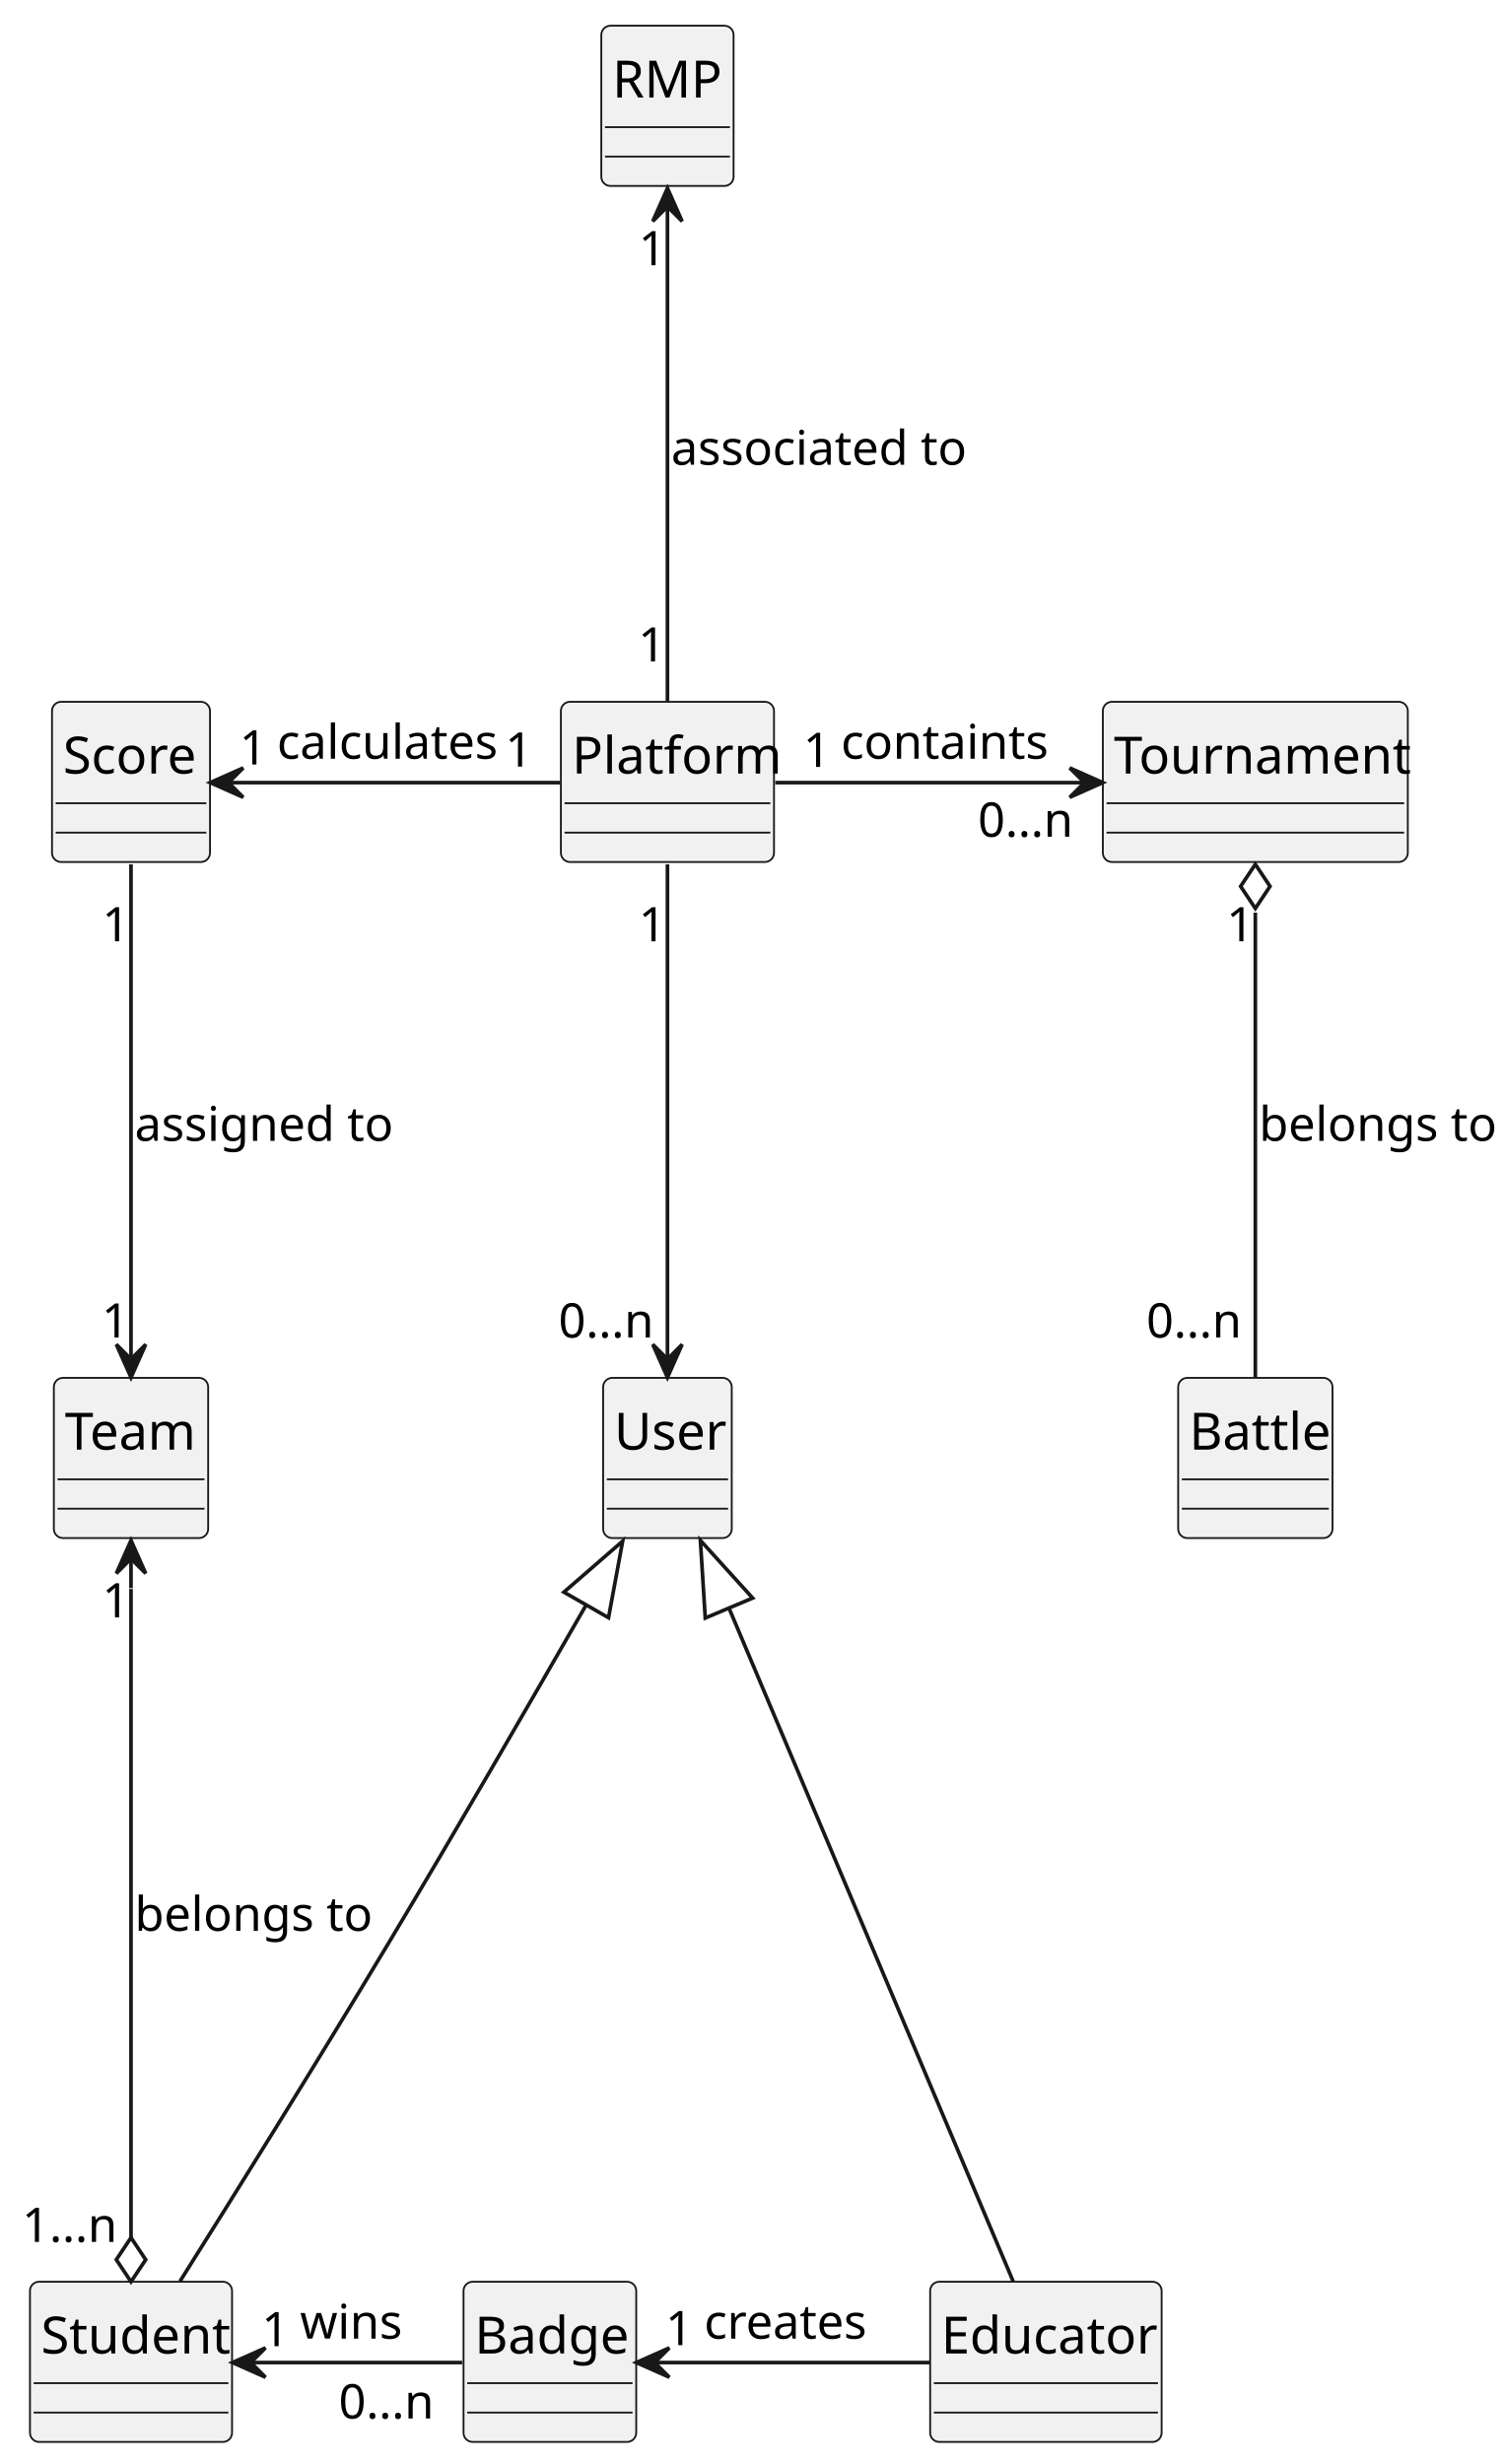
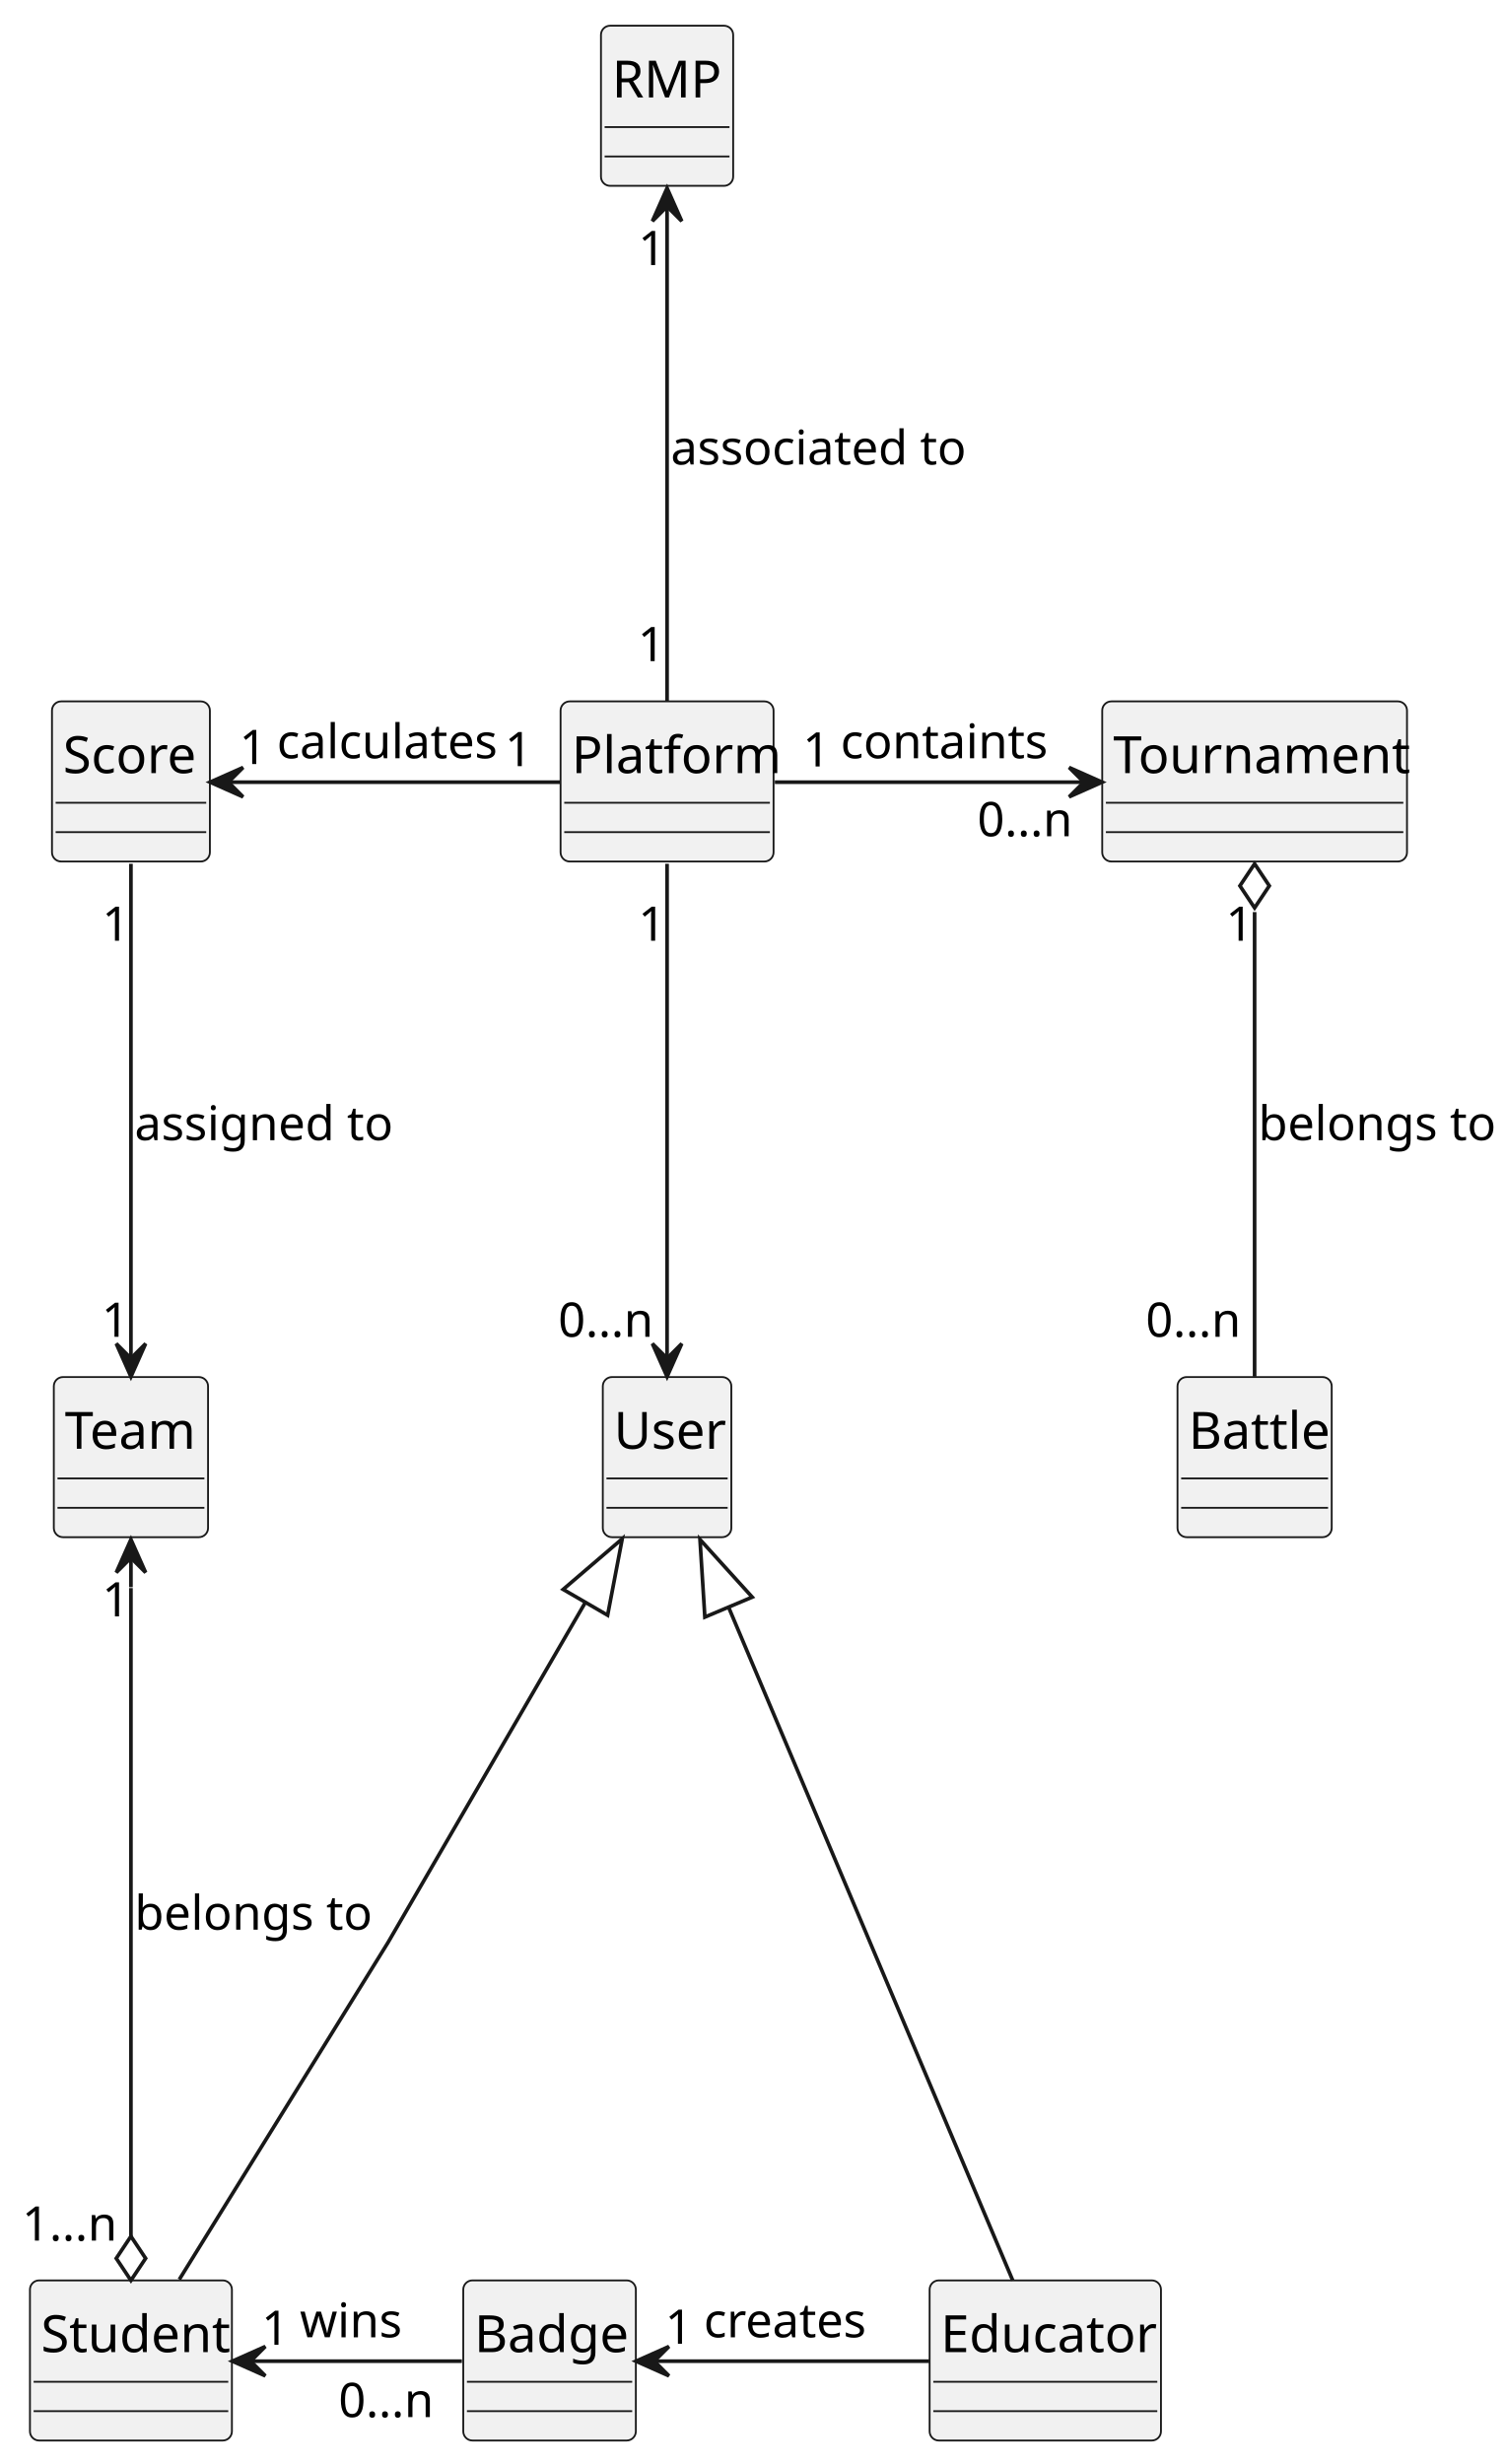
- <svg xmlns="http://www.w3.org/2000/svg" contentStyleType="text/css" height="768.447px" preserveAspectRatio="none" style="width:469px;height:768px;background:#FFFFFF;" version="1.1" viewBox="0 0 469 768" width="469.543px" zoomAndPan="magnify">
+ <svg xmlns="http://www.w3.org/2000/svg" contentStyleType="text/css" height="671px" preserveAspectRatio="none" style="width:410px;height:671px;background:#FFFFFF;" version="1.1" viewBox="0 0 410 671" width="410px" zoomAndPan="magnify">
  <defs />
  <g>
    <g id="elem_RMP">
-       <rect fill="#F1F1F1" height="49.943" id="RMP" rx="2.863" ry="2.863" style="stroke:#181818;stroke-width:0.573;" width="41.228" x="187.424" y="8.017" />
-       <text fill="#000000" font-family="sans-serif" font-size="16.033" lengthAdjust="spacing" textLength="34.357" x="190.859" y="30.387">RMP</text>
-       <line style="stroke:#181818;stroke-width:0.573;" x1="188.569" x2="227.506" y1="39.636" y2="39.636" />
-       <line style="stroke:#181818;stroke-width:0.573;" x1="188.569" x2="227.506" y1="48.797" y2="48.797" />
+       <rect fill="#F1F1F1" height="43.609" id="RMP" rx="2.5" ry="2.5" style="stroke:#181818;stroke-width:0.5;" width="36" x="163.656" y="7" />
+       <text fill="#000000" font-family="sans-serif" font-size="14" lengthAdjust="spacing" textLength="30" x="166.656" y="26.533">RMP</text>
+       <line style="stroke:#181818;stroke-width:0.5;" x1="164.656" x2="198.656" y1="34.609" y2="34.609" />
+       <line style="stroke:#181818;stroke-width:0.5;" x1="164.656" x2="198.656" y1="42.609" y2="42.609" />
    </g>
    <g id="elem_Platform">
-       <rect fill="#F1F1F1" height="49.943" id="Platform" rx="2.863" ry="2.863" style="stroke:#181818;stroke-width:0.573;" width="66.423" x="174.826" y="218.738" />
-       <text fill="#000000" font-family="sans-serif" font-size="16.033" lengthAdjust="spacing" textLength="59.552" x="178.262" y="241.108">Platform</text>
-       <line style="stroke:#181818;stroke-width:0.573;" x1="175.971" x2="240.104" y1="250.357" y2="250.357" />
-       <line style="stroke:#181818;stroke-width:0.573;" x1="175.971" x2="240.104" y1="259.519" y2="259.519" />
+       <rect fill="#F1F1F1" height="43.609" id="Platform" rx="2.5" ry="2.5" style="stroke:#181818;stroke-width:0.5;" width="58" x="152.656" y="191" />
+       <text fill="#000000" font-family="sans-serif" font-size="14" lengthAdjust="spacing" textLength="52" x="155.656" y="210.533">Platform</text>
+       <line style="stroke:#181818;stroke-width:0.5;" x1="153.656" x2="209.656" y1="218.609" y2="218.609" />
+       <line style="stroke:#181818;stroke-width:0.5;" x1="153.656" x2="209.656" y1="226.609" y2="226.609" />
    </g>
    <g id="elem_User">
-       <rect fill="#F1F1F1" height="49.943" id="User" rx="2.863" ry="2.863" style="stroke:#181818;stroke-width:0.573;" width="40.083" x="187.996" y="429.46" />
-       <text fill="#000000" font-family="sans-serif" font-size="16.033" lengthAdjust="spacing" textLength="33.212" x="191.432" y="451.83">User</text>
-       <line style="stroke:#181818;stroke-width:0.573;" x1="189.141" x2="226.934" y1="461.079" y2="461.079" />
-       <line style="stroke:#181818;stroke-width:0.573;" x1="189.141" x2="226.934" y1="470.241" y2="470.241" />
+       <rect fill="#F1F1F1" height="43.609" id="User" rx="2.5" ry="2.5" style="stroke:#181818;stroke-width:0.5;" width="35" x="164.156" y="375" />
+       <text fill="#000000" font-family="sans-serif" font-size="14" lengthAdjust="spacing" textLength="29" x="167.156" y="394.533">User</text>
+       <line style="stroke:#181818;stroke-width:0.5;" x1="165.156" x2="198.156" y1="402.609" y2="402.609" />
+       <line style="stroke:#181818;stroke-width:0.5;" x1="165.156" x2="198.156" y1="410.609" y2="410.609" />
    </g>
    <g id="elem_Tournament">
-       <rect fill="#F1F1F1" height="49.943" id="Tournament" rx="2.863" ry="2.863" style="stroke:#181818;stroke-width:0.573;" width="95.054" x="343.747" y="218.738" />
-       <text fill="#000000" font-family="sans-serif" font-size="16.033" lengthAdjust="spacing" textLength="88.183" x="347.183" y="241.108">Tournament</text>
-       <line style="stroke:#181818;stroke-width:0.573;" x1="344.892" x2="437.656" y1="250.357" y2="250.357" />
-       <line style="stroke:#181818;stroke-width:0.573;" x1="344.892" x2="437.656" y1="259.519" y2="259.519" />
+       <rect fill="#F1F1F1" height="43.609" id="Tournament" rx="2.5" ry="2.5" style="stroke:#181818;stroke-width:0.5;" width="83" x="300.156" y="191" />
+       <text fill="#000000" font-family="sans-serif" font-size="14" lengthAdjust="spacing" textLength="77" x="303.156" y="210.533">Tournament</text>
+       <line style="stroke:#181818;stroke-width:0.5;" x1="301.156" x2="382.156" y1="218.609" y2="218.609" />
+       <line style="stroke:#181818;stroke-width:0.5;" x1="301.156" x2="382.156" y1="226.609" y2="226.609" />
    </g>
    <g id="elem_Student">
-       <rect fill="#F1F1F1" height="49.943" id="Student" rx="2.863" ry="2.863" style="stroke:#181818;stroke-width:0.573;" width="62.987" x="9.341" y="711.186" />
-       <text fill="#000000" font-family="sans-serif" font-size="16.033" lengthAdjust="spacing" textLength="56.116" x="12.776" y="733.556">Student</text>
-       <line style="stroke:#181818;stroke-width:0.573;" x1="10.486" x2="71.183" y1="742.805" y2="742.805" />
-       <line style="stroke:#181818;stroke-width:0.573;" x1="10.486" x2="71.183" y1="751.967" y2="751.967" />
+       <rect fill="#F1F1F1" height="43.609" id="Student" rx="2.5" ry="2.5" style="stroke:#181818;stroke-width:0.5;" width="55" x="8.156" y="621" />
+       <text fill="#000000" font-family="sans-serif" font-size="14" lengthAdjust="spacing" textLength="49" x="11.156" y="640.533">Student</text>
+       <line style="stroke:#181818;stroke-width:0.5;" x1="9.156" x2="62.156" y1="648.609" y2="648.609" />
+       <line style="stroke:#181818;stroke-width:0.5;" x1="9.156" x2="62.156" y1="656.609" y2="656.609" />
    </g>
    <g id="elem_Battle">
-       <rect fill="#F1F1F1" height="49.943" id="Battle" rx="2.863" ry="2.863" style="stroke:#181818;stroke-width:0.573;" width="48.099" x="367.224" y="429.46" />
-       <text fill="#000000" font-family="sans-serif" font-size="16.033" lengthAdjust="spacing" textLength="41.228" x="370.66" y="451.83">Battle</text>
-       <line style="stroke:#181818;stroke-width:0.573;" x1="368.369" x2="414.178" y1="461.079" y2="461.079" />
-       <line style="stroke:#181818;stroke-width:0.573;" x1="368.369" x2="414.178" y1="470.241" y2="470.241" />
+       <rect fill="#F1F1F1" height="43.609" id="Battle" rx="2.5" ry="2.5" style="stroke:#181818;stroke-width:0.5;" width="42" x="320.656" y="375" />
+       <text fill="#000000" font-family="sans-serif" font-size="14" lengthAdjust="spacing" textLength="36" x="323.656" y="394.533">Battle</text>
+       <line style="stroke:#181818;stroke-width:0.5;" x1="321.656" x2="361.656" y1="402.609" y2="402.609" />
+       <line style="stroke:#181818;stroke-width:0.5;" x1="321.656" x2="361.656" y1="410.609" y2="410.609" />
    </g>
    <g id="elem_Educator">
-       <rect fill="#F1F1F1" height="49.943" id="Educator" rx="2.863" ry="2.863" style="stroke:#181818;stroke-width:0.573;" width="72.149" x="289.921" y="711.186" />
-       <text fill="#000000" font-family="sans-serif" font-size="16.033" lengthAdjust="spacing" textLength="65.278" x="293.357" y="733.556">Educator</text>
-       <line style="stroke:#181818;stroke-width:0.573;" x1="291.067" x2="360.925" y1="742.805" y2="742.805" />
-       <line style="stroke:#181818;stroke-width:0.573;" x1="291.067" x2="360.925" y1="751.967" y2="751.967" />
+       <rect fill="#F1F1F1" height="43.609" id="Educator" rx="2.5" ry="2.5" style="stroke:#181818;stroke-width:0.5;" width="63" x="253.156" y="621" />
+       <text fill="#000000" font-family="sans-serif" font-size="14" lengthAdjust="spacing" textLength="57" x="256.156" y="640.533">Educator</text>
+       <line style="stroke:#181818;stroke-width:0.5;" x1="254.156" x2="315.156" y1="648.609" y2="648.609" />
+       <line style="stroke:#181818;stroke-width:0.5;" x1="254.156" x2="315.156" y1="656.609" y2="656.609" />
    </g>
    <g id="elem_Badge">
-       <rect fill="#F1F1F1" height="49.943" id="Badge" rx="2.863" ry="2.863" style="stroke:#181818;stroke-width:0.573;" width="53.826" x="144.478" y="711.186" />
-       <text fill="#000000" font-family="sans-serif" font-size="16.033" lengthAdjust="spacing" textLength="46.954" x="147.913" y="733.556">Badge</text>
-       <line style="stroke:#181818;stroke-width:0.573;" x1="145.623" x2="197.158" y1="742.805" y2="742.805" />
-       <line style="stroke:#181818;stroke-width:0.573;" x1="145.623" x2="197.158" y1="751.967" y2="751.967" />
+       <rect fill="#F1F1F1" height="43.609" id="Badge" rx="2.5" ry="2.5" style="stroke:#181818;stroke-width:0.5;" width="47" x="126.156" y="621" />
+       <text fill="#000000" font-family="sans-serif" font-size="14" lengthAdjust="spacing" textLength="41" x="129.156" y="640.533">Badge</text>
+       <line style="stroke:#181818;stroke-width:0.5;" x1="127.156" x2="172.156" y1="648.609" y2="648.609" />
+       <line style="stroke:#181818;stroke-width:0.5;" x1="127.156" x2="172.156" y1="656.609" y2="656.609" />
    </g>
    <g id="elem_Score">
-       <rect fill="#F1F1F1" height="49.943" id="Score" rx="2.863" ry="2.863" style="stroke:#181818;stroke-width:0.573;" width="49.245" x="16.212" y="218.738" />
-       <text fill="#000000" font-family="sans-serif" font-size="16.033" lengthAdjust="spacing" textLength="42.373" x="19.648" y="241.108">Score</text>
-       <line style="stroke:#181818;stroke-width:0.573;" x1="17.357" x2="64.312" y1="250.357" y2="250.357" />
-       <line style="stroke:#181818;stroke-width:0.573;" x1="17.357" x2="64.312" y1="259.519" y2="259.519" />
+       <rect fill="#F1F1F1" height="43.609" id="Score" rx="2.5" ry="2.5" style="stroke:#181818;stroke-width:0.5;" width="43" x="14.156" y="191" />
+       <text fill="#000000" font-family="sans-serif" font-size="14" lengthAdjust="spacing" textLength="37" x="17.156" y="210.533">Score</text>
+       <line style="stroke:#181818;stroke-width:0.5;" x1="15.156" x2="56.156" y1="218.609" y2="218.609" />
+       <line style="stroke:#181818;stroke-width:0.5;" x1="15.156" x2="56.156" y1="226.609" y2="226.609" />
    </g>
    <g id="elem_Team">
-       <rect fill="#F1F1F1" height="49.943" id="Team" rx="2.863" ry="2.863" style="stroke:#181818;stroke-width:0.573;" width="48.099" x="16.785" y="429.46" />
-       <text fill="#000000" font-family="sans-serif" font-size="16.033" lengthAdjust="spacing" textLength="41.228" x="20.22" y="451.83">Team</text>
-       <line style="stroke:#181818;stroke-width:0.573;" x1="17.93" x2="63.739" y1="461.079" y2="461.079" />
-       <line style="stroke:#181818;stroke-width:0.573;" x1="17.93" x2="63.739" y1="470.241" y2="470.241" />
+       <rect fill="#F1F1F1" height="43.609" id="Team" rx="2.5" ry="2.5" style="stroke:#181818;stroke-width:0.5;" width="42" x="14.656" y="375" />
+       <text fill="#000000" font-family="sans-serif" font-size="14" lengthAdjust="spacing" textLength="36" x="17.656" y="394.533">Team</text>
+       <line style="stroke:#181818;stroke-width:0.5;" x1="15.656" x2="55.656" y1="402.609" y2="402.609" />
+       <line style="stroke:#181818;stroke-width:0.5;" x1="15.656" x2="55.656" y1="410.609" y2="410.609" />
    </g>
    <g id="link_RMP_Platform">
-       <path codeLine="31" d="M208.038,64.579 C208.038,106.22 208.038,180.442 208.038,218.624 " fill="none" id="RMP-backto-Platform" style="stroke:#181818;stroke-width:1.145;" />
-       <polygon fill="#181818" points="208.038,58.67,203.457,68.977,208.038,64.396,212.619,68.977,208.038,58.67" style="stroke:#181818;stroke-width:1.145;" />
-       <text fill="#000000" font-family="sans-serif" font-size="14.888" lengthAdjust="spacing" textLength="89.328" x="209.183" y="144.866">associated to</text>
-       <text fill="#000000" font-family="sans-serif" font-size="14.888" lengthAdjust="spacing" textLength="8.017" x="199.044" y="82.667">1</text>
-       <text fill="#000000" font-family="sans-serif" font-size="14.888" lengthAdjust="spacing" textLength="8.017" x="198.894" y="206.18">1</text>
+       <path codeLine="27" d="M181.656,56.39 C181.656,92.75 181.656,157.56 181.656,190.9 " fill="none" id="RMP-backto-Platform" style="stroke:#181818;stroke-width:1.0;" />
+       <polygon fill="#181818" points="181.656,51.23,177.656,60.23,181.656,56.23,185.656,60.23,181.656,51.23" style="stroke:#181818;stroke-width:1.0;" />
+       <text fill="#000000" font-family="sans-serif" font-size="13" lengthAdjust="spacing" textLength="78" x="182.656" y="126.495">associated to</text>
+       <text fill="#000000" font-family="sans-serif" font-size="13" lengthAdjust="spacing" textLength="7" x="173.803" y="72.184">1</text>
+       <text fill="#000000" font-family="sans-serif" font-size="13" lengthAdjust="spacing" textLength="7" x="173.672" y="180.034">1</text>
    </g>
    <g id="link_Platform_Tournament">
-       <path codeLine="33" d="M241.65,243.933 C268.471,243.933 306.584,243.933 337.62,243.933 " fill="none" id="Platform-to-Tournament" style="stroke:#181818;stroke-width:1.145;" />
-       <polygon fill="#181818" points="343.736,243.933,333.429,239.352,338.01,243.933,333.429,248.514,343.736,243.933" style="stroke:#181818;stroke-width:1.145;" />
-       <text fill="#000000" font-family="sans-serif" font-size="14.888" lengthAdjust="spacing" textLength="60.697" x="262.15" y="236.484">containts</text>
-       <text fill="#000000" font-family="sans-serif" font-size="14.888" lengthAdjust="spacing" textLength="8.017" x="250.35" y="239.044">1</text>
-       <text fill="#000000" font-family="sans-serif" font-size="14.888" lengthAdjust="spacing" textLength="29.776" x="304.791" y="260.796">0...n</text>
+       <path codeLine="29" d="M211.006,213 C234.426,213 267.706,213 294.806,213 " fill="none" id="Platform-to-Tournament" style="stroke:#181818;stroke-width:1.0;" />
+       <polygon fill="#181818" points="300.146,213,291.146,209,295.146,213,291.146,217,300.146,213" style="stroke:#181818;stroke-width:1.0;" />
+       <text fill="#000000" font-family="sans-serif" font-size="13" lengthAdjust="spacing" textLength="53" x="228.906" y="206.495">containts</text>
+       <text fill="#000000" font-family="sans-serif" font-size="13" lengthAdjust="spacing" textLength="7" x="218.603" y="208.731">1</text>
+       <text fill="#000000" font-family="sans-serif" font-size="13" lengthAdjust="spacing" textLength="26" x="266.14" y="227.725">0...n</text>
    </g>
    <g id="link_Tournament_Battle">
-       <path codeLine="35" d="M391.274,284.452 C391.274,327.111 391.274,393.821 391.274,429.346 " fill="none" id="Tournament-backto-Battle" style="stroke:#181818;stroke-width:1.145;" />
-       <polygon fill="none" points="391.274,269.392,386.693,276.263,391.274,283.135,395.855,276.263,391.274,269.392" style="stroke:#181818;stroke-width:1.145;" />
-       <text fill="#000000" font-family="sans-serif" font-size="14.888" lengthAdjust="spacing" textLength="68.714" x="392.419" y="355.587">belongs to</text>
-       <text fill="#000000" font-family="sans-serif" font-size="14.888" lengthAdjust="spacing" textLength="8.017" x="382.28" y="293.389">1</text>
-       <text fill="#000000" font-family="sans-serif" font-size="14.888" lengthAdjust="spacing" textLength="29.776" x="357.311" y="416.901">0...n</text>
+       <path codeLine="31" d="M341.656,248.38 C341.656,285.63 341.656,343.88 341.656,374.9 " fill="none" id="Tournament-backto-Battle" style="stroke:#181818;stroke-width:1.0;" />
+       <polygon fill="none" points="341.656,235.23,337.656,241.23,341.656,247.23,345.656,241.23,341.656,235.23" style="stroke:#181818;stroke-width:1.0;" />
+       <text fill="#000000" font-family="sans-serif" font-size="13" lengthAdjust="spacing" textLength="60" x="342.656" y="310.495">belongs to</text>
+       <text fill="#000000" font-family="sans-serif" font-size="13" lengthAdjust="spacing" textLength="7" x="333.803" y="256.184">1</text>
+       <text fill="#000000" font-family="sans-serif" font-size="13" lengthAdjust="spacing" textLength="26" x="312" y="364.034">0...n</text>
    </g>
    <g id="link_Platform_User">
-       <path codeLine="37" d="M208.038,269.392 C208.038,307.677 208.038,381.899 208.038,423.459 " fill="none" id="Platform-to-User" style="stroke:#181818;stroke-width:1.145;" />
-       <polygon fill="#181818" points="208.038,429.346,212.619,419.039,208.038,423.62,203.457,419.039,208.038,429.346" style="stroke:#181818;stroke-width:1.145;" />
-       <text fill="#000000" font-family="sans-serif" font-size="14.888" lengthAdjust="spacing" textLength="8.017" x="199.044" y="293.389">1</text>
-       <text fill="#000000" font-family="sans-serif" font-size="14.888" lengthAdjust="spacing" textLength="29.776" x="174.075" y="416.901">0...n</text>
+       <path codeLine="33" d="M181.656,235.23 C181.656,268.66 181.656,333.47 181.656,369.76 " fill="none" id="Platform-to-User" style="stroke:#181818;stroke-width:1.0;" />
+       <polygon fill="#181818" points="181.656,374.9,185.656,365.9,181.656,369.9,177.656,365.9,181.656,374.9" style="stroke:#181818;stroke-width:1.0;" />
+       <text fill="#000000" font-family="sans-serif" font-size="13" lengthAdjust="spacing" textLength="7" x="173.803" y="256.184">1</text>
+       <text fill="#000000" font-family="sans-serif" font-size="13" lengthAdjust="spacing" textLength="26" x="152" y="364.034">0...n</text>
    </g>
    <g id="link_User_Student">
-       <path codeLine="39" d="M182.522,500.556 C165.355,530.481 142.084,570.667 121,605.825 C98.852,642.77 72.408,685.132 56.112,711.037 " fill="none" id="User-backto-Student" style="stroke:#181818;stroke-width:1.145;" />
-       <polygon fill="none" points="175.754,496.25,194.077,480.354,189.668,504.221,175.754,496.25" style="stroke:#181818;stroke-width:1.145;" />
+       <path codeLine="35" d="M159.326,436.5 C136.896,475.15 105.656,529 105.656,529 C105.656,529 69.096,588.01 48.826,620.75 " fill="none" id="User-backto-Student" style="stroke:#181818;stroke-width:1.0;" />
+       <polygon fill="none" points="153.356,432.83,169.446,419.05,165.466,439.86,153.356,432.83" style="stroke:#181818;stroke-width:1.0;" />
    </g>
    <g id="link_User_Educator">
-       <path codeLine="41" d="M227.323,501.483 C252.644,561.471 296.186,664.621 315.838,711.186 " fill="none" id="User-backto-Educator" style="stroke:#181818;stroke-width:1.145;" />
-       <polygon fill="none" points="219.822,504.324,218.299,480.113,234.595,498.094,219.822,504.324" style="stroke:#181818;stroke-width:1.145;" />
+       <path codeLine="37" d="M198.496,437.89 C220.606,490.27 258.626,580.34 275.786,621 " fill="none" id="User-backto-Educator" style="stroke:#181818;stroke-width:1.0;" />
+       <polygon fill="none" points="191.946,440.37,190.616,419.23,204.846,434.93,191.946,440.37" style="stroke:#181818;stroke-width:1.0;" />
    </g>
    <g id="link_Student_Badge">
-       <path codeLine="43" d="M78.226,736.381 C99.218,736.381 124.963,736.381 144.054,736.381 " fill="none" id="Student-backto-Badge" style="stroke:#181818;stroke-width:1.145;" />
-       <polygon fill="#181818" points="72.443,736.381,82.75,740.962,78.169,736.381,82.75,731.8,72.443,736.381" style="stroke:#181818;stroke-width:1.145;" />
-       <text fill="#000000" font-family="sans-serif" font-size="14.888" lengthAdjust="spacing" textLength="29.776" x="93.515" y="728.931">wins</text>
-       <text fill="#000000" font-family="sans-serif" font-size="14.888" lengthAdjust="spacing" textLength="8.017" x="81.57" y="731.274">1</text>
-       <text fill="#000000" font-family="sans-serif" font-size="14.888" lengthAdjust="spacing" textLength="29.776" x="105.569" y="753.813">0...n</text>
+       <path codeLine="39" d="M68.306,643 C86.636,643 109.116,643 125.786,643 " fill="none" id="Student-backto-Badge" style="stroke:#181818;stroke-width:1.0;" />
+       <polygon fill="#181818" points="63.256,643,72.256,647,68.256,643,72.256,639,63.256,643" style="stroke:#181818;stroke-width:1.0;" />
+       <text fill="#000000" font-family="sans-serif" font-size="13" lengthAdjust="spacing" textLength="26" x="81.656" y="636.495">wins</text>
+       <text fill="#000000" font-family="sans-serif" font-size="13" lengthAdjust="spacing" textLength="7" x="71.226" y="638.54">1</text>
+       <text fill="#000000" font-family="sans-serif" font-size="13" lengthAdjust="spacing" textLength="26" x="92.182" y="658.222">0...n</text>
    </g>
    <g id="link_Badge_Educator">
-       <path codeLine="45" d="M204.167,736.381 C229.282,736.381 263.89,736.381 289.818,736.381 " fill="none" id="Badge-backto-Educator" style="stroke:#181818;stroke-width:1.145;" />
-       <polygon fill="#181818" points="198.326,736.381,208.633,740.962,204.052,736.381,208.633,731.8,198.326,736.381" style="stroke:#181818;stroke-width:1.145;" />
-       <text fill="#000000" font-family="sans-serif" font-size="14.888" lengthAdjust="spacing" textLength="49.245" x="219.49" y="728.931">creates</text>
-       <text fill="#000000" font-family="sans-serif" font-size="14.888" lengthAdjust="spacing" textLength="8.017" x="207.416" y="730.946">1</text>
+       <path codeLine="41" d="M178.276,643 C200.206,643 230.426,643 253.066,643 " fill="none" id="Badge-backto-Educator" style="stroke:#181818;stroke-width:1.0;" />
+       <polygon fill="#181818" points="173.176,643,182.176,647,178.176,643,182.176,639,173.176,643" style="stroke:#181818;stroke-width:1.0;" />
+       <text fill="#000000" font-family="sans-serif" font-size="13" lengthAdjust="spacing" textLength="43" x="191.656" y="636.495">creates</text>
+       <text fill="#000000" font-family="sans-serif" font-size="13" lengthAdjust="spacing" textLength="7" x="181.113" y="638.254">1</text>
    </g>
    <g id="link_Score_Team">
-       <path codeLine="47" d="M40.834,269.392 C40.834,307.677 40.834,381.899 40.834,423.459 " fill="none" id="Score-to-Team" style="stroke:#181818;stroke-width:1.145;" />
-       <polygon fill="#181818" points="40.834,429.346,45.415,419.039,40.834,423.62,36.254,419.039,40.834,429.346" style="stroke:#181818;stroke-width:1.145;" />
-       <text fill="#000000" font-family="sans-serif" font-size="14.888" lengthAdjust="spacing" textLength="76.73" x="41.98" y="355.587">assigned to</text>
-       <text fill="#000000" font-family="sans-serif" font-size="14.888" lengthAdjust="spacing" textLength="8.017" x="31.841" y="293.389">1</text>
-       <text fill="#000000" font-family="sans-serif" font-size="14.888" lengthAdjust="spacing" textLength="8.017" x="31.691" y="416.901">1</text>
+       <path codeLine="43" d="M35.656,235.23 C35.656,268.66 35.656,333.47 35.656,369.76 " fill="none" id="Score-to-Team" style="stroke:#181818;stroke-width:1.0;" />
+       <polygon fill="#181818" points="35.656,374.9,39.656,365.9,35.656,369.9,31.656,365.9,35.656,374.9" style="stroke:#181818;stroke-width:1.0;" />
+       <text fill="#000000" font-family="sans-serif" font-size="13" lengthAdjust="spacing" textLength="67" x="36.656" y="310.495">assigned to</text>
+       <text fill="#000000" font-family="sans-serif" font-size="13" lengthAdjust="spacing" textLength="7" x="27.803" y="256.184">1</text>
+       <text fill="#000000" font-family="sans-serif" font-size="13" lengthAdjust="spacing" textLength="7" x="27.672" y="364.034">1</text>
    </g>
    <g id="link_Team_Student">
-       <path codeLine="49" d="M40.834,495.276 C40.834,548.587 40.834,697.443 40.834,697.443 " fill="none" id="Team-Student" style="stroke:#181818;stroke-width:1.145;" />
-       <polygon fill="none" points="40.834,711.186,45.415,704.315,40.834,697.443,36.254,704.315,40.834,711.186" style="stroke:#181818;stroke-width:1.145;" />
-       <polygon fill="#181818" points="40.834,480.113,36.254,490.421,40.834,485.84,45.415,490.421,40.834,480.113" style="stroke:#181818;stroke-width:1.145;" />
-       <line style="stroke:#181818;stroke-width:1.145;" x1="40.834" x2="40.834" y1="485.84" y2="495.002" />
-       <text fill="#000000" font-family="sans-serif" font-size="14.888" lengthAdjust="spacing" textLength="68.714" x="41.98" y="601.811">belongs to</text>
-       <text fill="#000000" font-family="sans-serif" font-size="14.888" lengthAdjust="spacing" textLength="8.017" x="31.841" y="504.111">1</text>
-       <text fill="#000000" font-family="sans-serif" font-size="14.888" lengthAdjust="spacing" textLength="29.776" x="6.871" y="698.774">1...n</text>
+       <path codeLine="45" d="M35.656,432.47 C35.656,479.02 35.656,609 35.656,609 " fill="none" id="Team-Student" style="stroke:#181818;stroke-width:1.0;" />
+       <polygon fill="none" points="35.656,621,39.656,615,35.656,609,31.656,615,35.656,621" style="stroke:#181818;stroke-width:1.0;" />
+       <polygon fill="#181818" points="35.656,419.23,31.656,428.23,35.656,424.23,39.656,428.23,35.656,419.23" style="stroke:#181818;stroke-width:1.0;" />
+       <line style="stroke:#181818;stroke-width:1.0;" x1="35.656" x2="35.656" y1="424.23" y2="432.23" />
+       <text fill="#000000" font-family="sans-serif" font-size="13" lengthAdjust="spacing" textLength="60" x="36.656" y="525.495">belongs to</text>
+       <text fill="#000000" font-family="sans-serif" font-size="13" lengthAdjust="spacing" textLength="7" x="27.803" y="440.184">1</text>
+       <text fill="#000000" font-family="sans-serif" font-size="13" lengthAdjust="spacing" textLength="26" x="6" y="610.162">1...n</text>
    </g>
    <g id="link_Score_Platform">
-       <path codeLine="51" d="M71.504,243.933 C100.695,243.933 144.523,243.933 174.597,243.933 " fill="none" id="Score-backto-Platform" style="stroke:#181818;stroke-width:1.145;" />
-       <polygon fill="#181818" points="65.503,243.933,75.81,248.514,71.229,243.933,75.81,239.352,65.503,243.933" style="stroke:#181818;stroke-width:1.145;" />
-       <text fill="#000000" font-family="sans-serif" font-size="14.888" lengthAdjust="spacing" textLength="67.568" x="86.357" y="236.484">calculates</text>
-       <text fill="#000000" font-family="sans-serif" font-size="14.888" lengthAdjust="spacing" textLength="8.017" x="74.643" y="238.28">1</text>
-       <text fill="#000000" font-family="sans-serif" font-size="14.888" lengthAdjust="spacing" textLength="8.017" x="157.452" y="238.935">1</text>
+       <path codeLine="47" d="M62.436,213 C87.926,213 126.196,213 152.456,213 " fill="none" id="Score-backto-Platform" style="stroke:#181818;stroke-width:1.0;" />
+       <polygon fill="#181818" points="57.196,213,66.196,217,62.196,213,66.196,209,57.196,213" style="stroke:#181818;stroke-width:1.0;" />
+       <text fill="#000000" font-family="sans-serif" font-size="13" lengthAdjust="spacing" textLength="59" x="75.406" y="206.495">calculates</text>
+       <text fill="#000000" font-family="sans-serif" font-size="13" lengthAdjust="spacing" textLength="7" x="65.178" y="208.063">1</text>
+       <text fill="#000000" font-family="sans-serif" font-size="13" lengthAdjust="spacing" textLength="7" x="137.486" y="208.636">1</text>
    </g>
  </g>
</svg>
